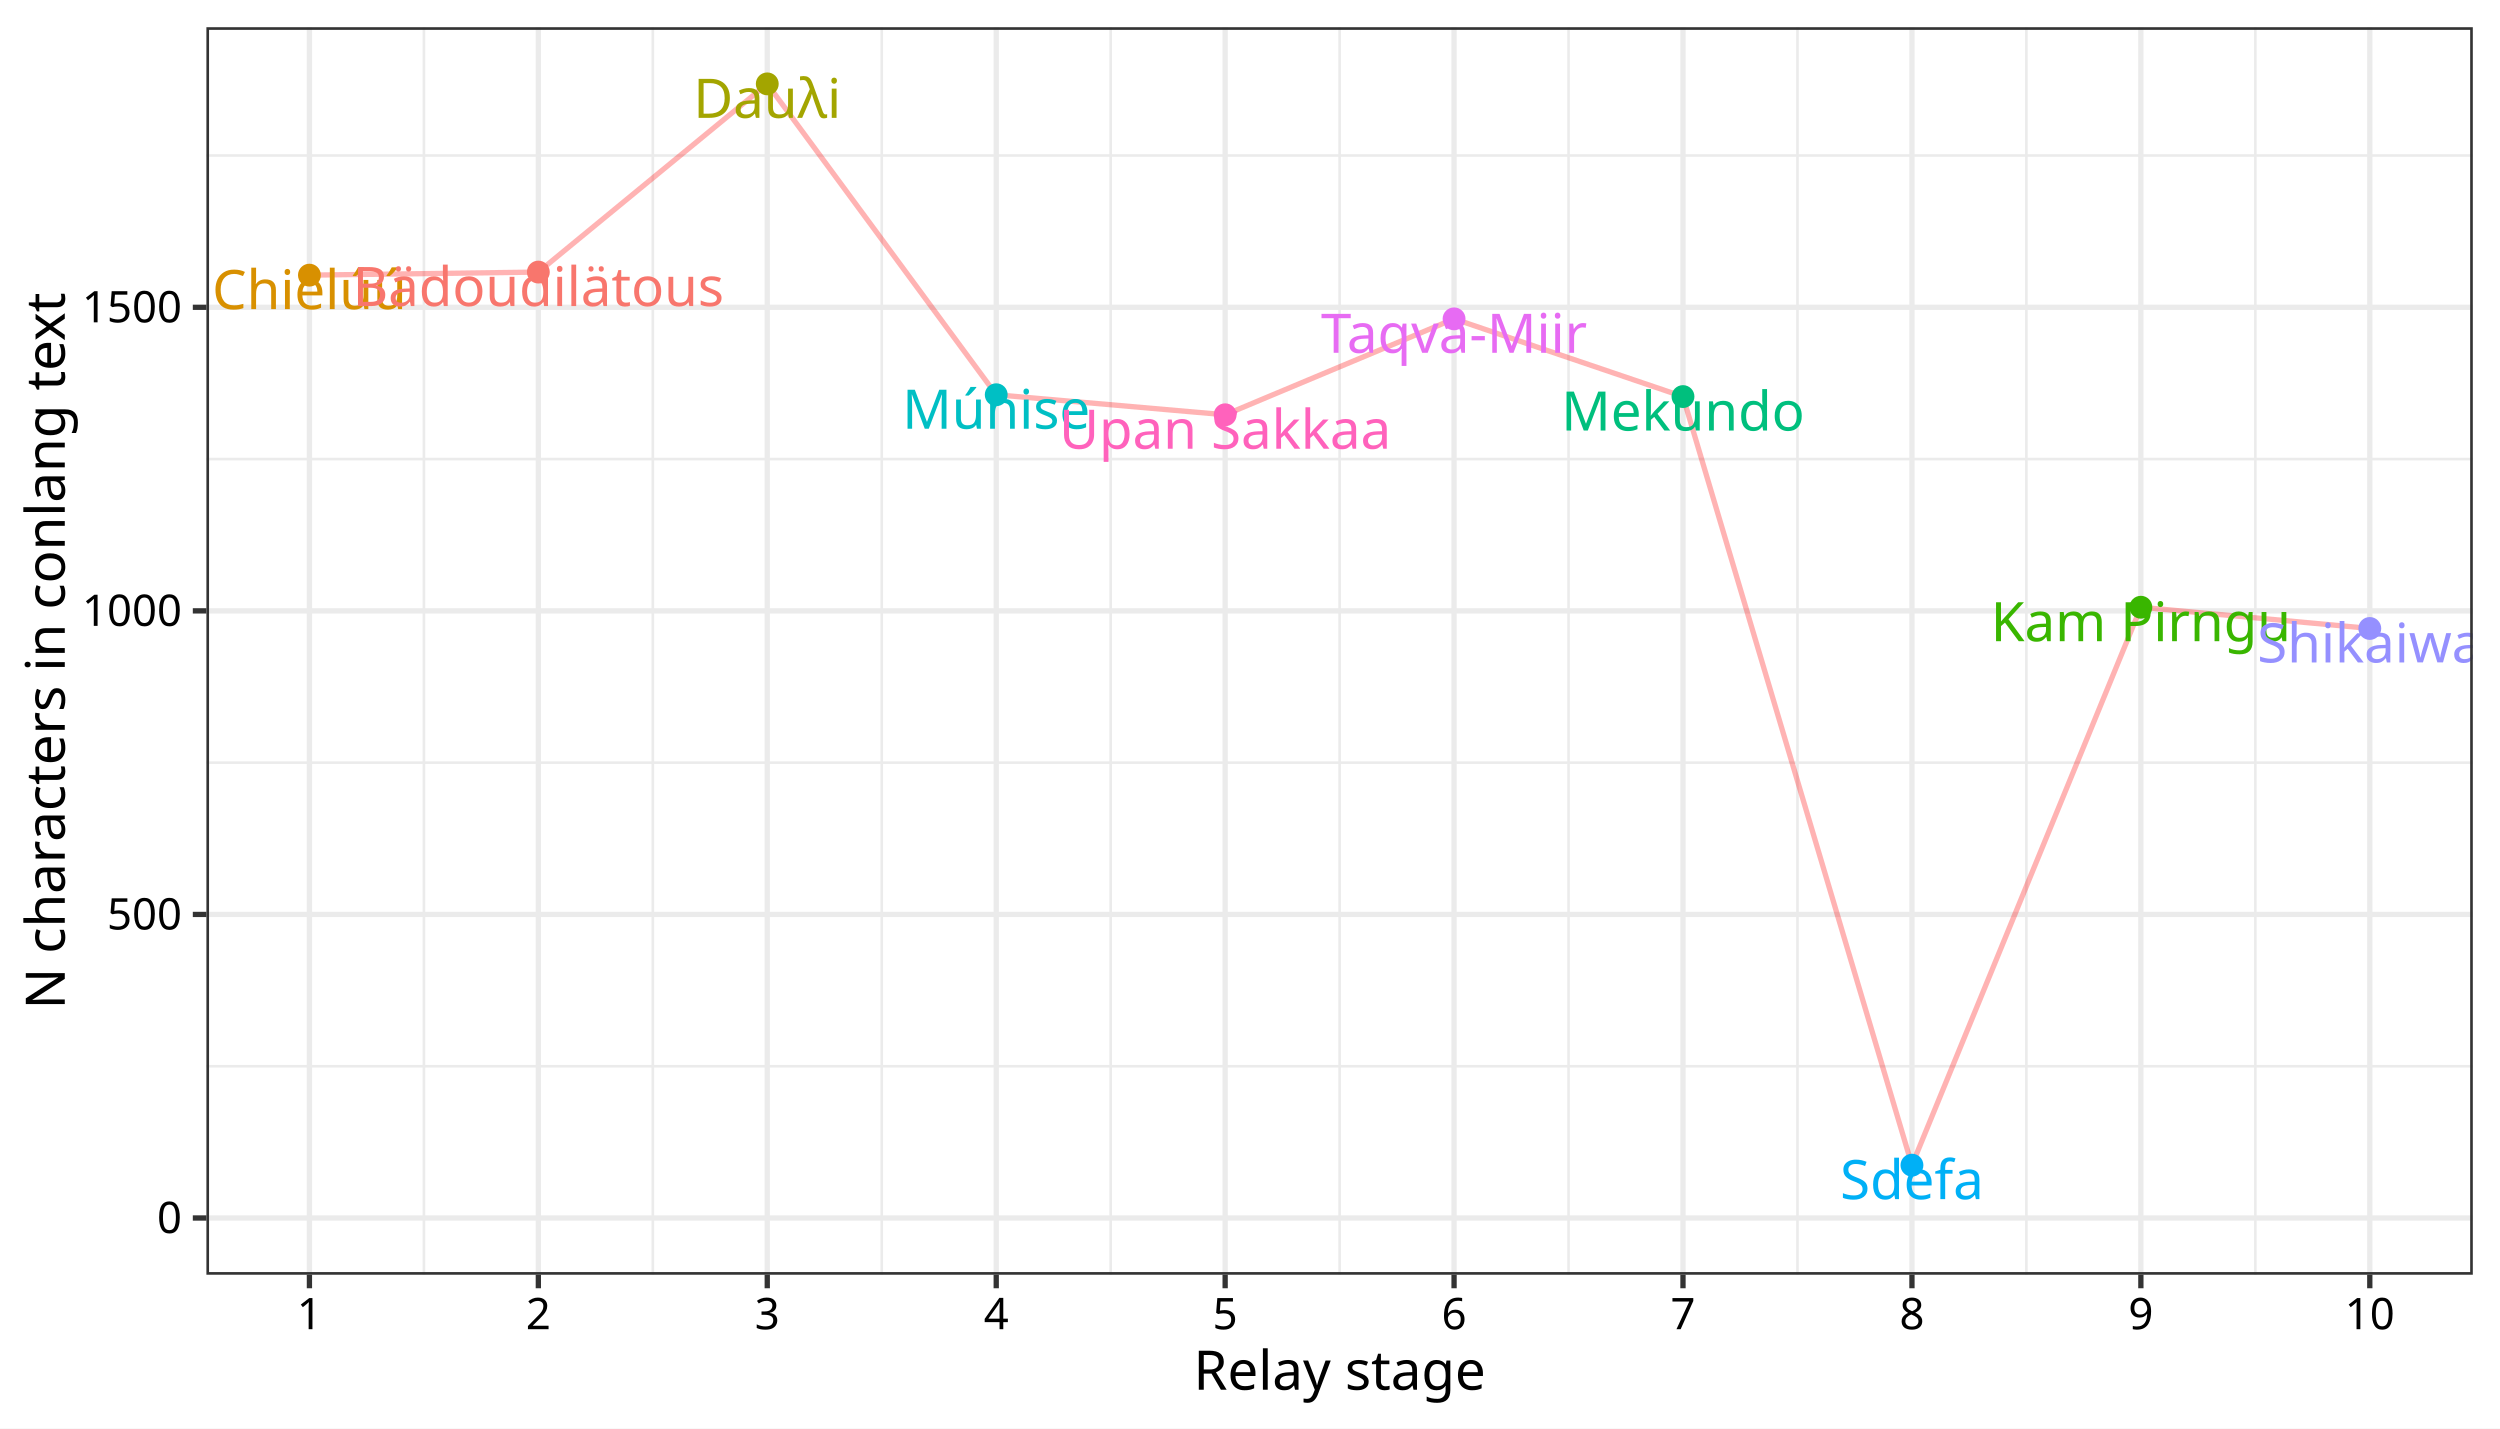
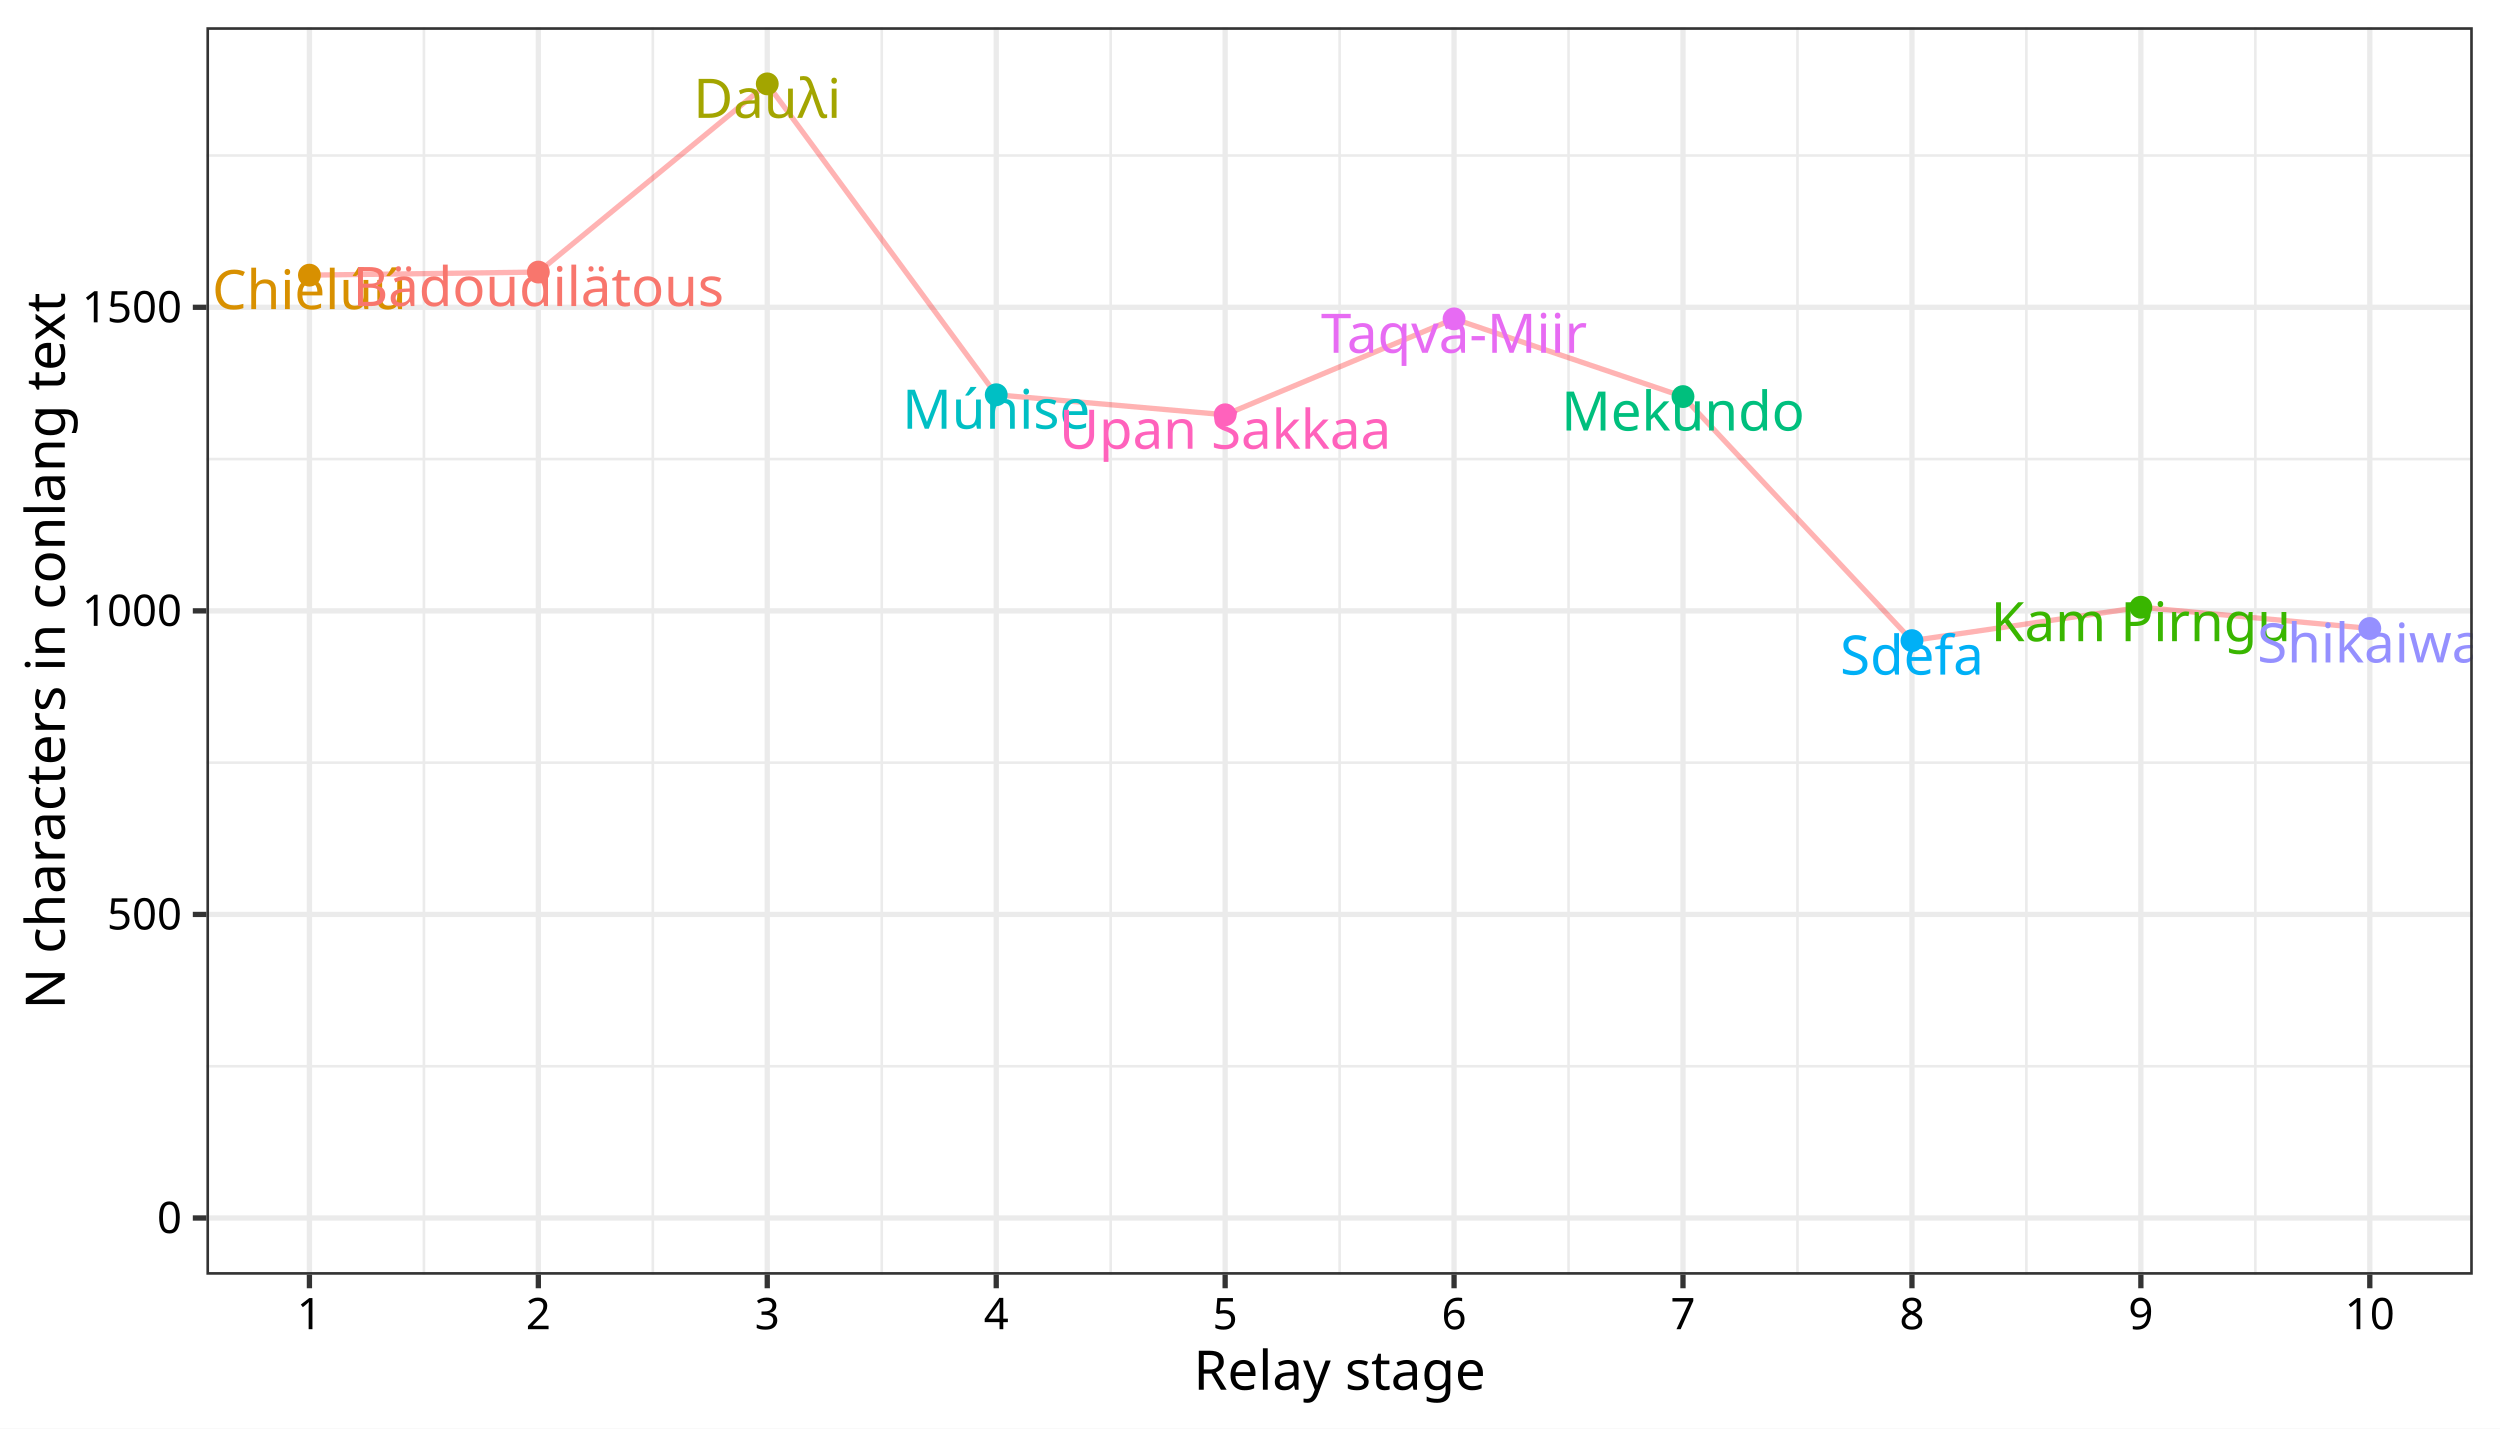
<svg xmlns="http://www.w3.org/2000/svg" width="504.00pt" height="288.00pt" viewBox="0 0 504.00 288.00">
  <g class="svglite">
    <defs>
      <style type="text/css">
    .svglite line, .svglite polyline, .svglite polygon, .svglite path, .svglite rect, .svglite circle {
      fill: none;
      stroke: #000000;
      stroke-linecap: round;
      stroke-linejoin: round;
      stroke-miterlimit: 10.00;
    }
    .svglite text {
      white-space: pre;
    }
    .svglite g.glyphgroup path {
      fill: inherit;
      stroke: none;
    }
  </style>
    </defs>
    <rect width="100%" height="100%" style="stroke: none; fill: none;" />
    <defs>
      <clipPath id="cpMC4wMHw1MDQuMDB8MC4wMHwyODguMDA=">
        <rect x="0.00" y="0.00" width="504.00" height="288.00" />
      </clipPath>
    </defs>
    <g clip-path="url(#cpMC4wMHw1MDQuMDB8MC4wMHwyODguMDA=)">
      <rect x="0.00" y="0.00" width="504.00" height="288.00" style="stroke-width: 1.07; stroke: none; fill: #FFFFFF;" />
    </g>
    <defs>
      <clipPath id="cpNDEuNjF8NDk4LjUyfDUuNDh8MjU2Ljk4">
        <rect x="41.61" y="5.48" width="456.91" height="251.50" />
      </clipPath>
    </defs>
    <g clip-path="url(#cpNDEuNjF8NDk4LjUyfDUuNDh8MjU2Ljk4)">
      <rect x="41.61" y="5.48" width="456.91" height="251.50" style="stroke-width: 1.07; stroke: none; fill: #FFFFFF;" />
      <polyline points="41.61,214.95 498.52,214.95 " style="stroke-width: 0.53; stroke: #EBEBEB; stroke-linecap: butt;" />
      <polyline points="41.61,153.75 498.52,153.75 " style="stroke-width: 0.53; stroke: #EBEBEB; stroke-linecap: butt;" />
      <polyline points="41.61,92.55 498.52,92.55 " style="stroke-width: 0.53; stroke: #EBEBEB; stroke-linecap: butt;" />
      <polyline points="41.61,31.35 498.52,31.35 " style="stroke-width: 0.53; stroke: #EBEBEB; stroke-linecap: butt;" />
      <polyline points="85.46,256.98 85.46,5.48 " style="stroke-width: 0.53; stroke: #EBEBEB; stroke-linecap: butt;" />
      <polyline points="131.61,256.98 131.61,5.48 " style="stroke-width: 0.53; stroke: #EBEBEB; stroke-linecap: butt;" />
      <polyline points="177.76,256.98 177.76,5.48 " style="stroke-width: 0.53; stroke: #EBEBEB; stroke-linecap: butt;" />
      <polyline points="223.91,256.98 223.91,5.48 " style="stroke-width: 0.53; stroke: #EBEBEB; stroke-linecap: butt;" />
      <polyline points="270.07,256.98 270.07,5.48 " style="stroke-width: 0.53; stroke: #EBEBEB; stroke-linecap: butt;" />
      <polyline points="316.22,256.98 316.22,5.48 " style="stroke-width: 0.53; stroke: #EBEBEB; stroke-linecap: butt;" />
      <polyline points="362.37,256.98 362.37,5.48 " style="stroke-width: 0.53; stroke: #EBEBEB; stroke-linecap: butt;" />
      <polyline points="408.52,256.98 408.52,5.48 " style="stroke-width: 0.53; stroke: #EBEBEB; stroke-linecap: butt;" />
      <polyline points="454.68,256.98 454.68,5.48 " style="stroke-width: 0.53; stroke: #EBEBEB; stroke-linecap: butt;" />
      <polyline points="41.61,245.55 498.52,245.55 " style="stroke-width: 1.07; stroke: #EBEBEB; stroke-linecap: butt;" />
      <polyline points="41.61,184.35 498.52,184.35 " style="stroke-width: 1.07; stroke: #EBEBEB; stroke-linecap: butt;" />
      <polyline points="41.61,123.15 498.52,123.15 " style="stroke-width: 1.07; stroke: #EBEBEB; stroke-linecap: butt;" />
      <polyline points="41.61,61.95 498.52,61.95 " style="stroke-width: 1.07; stroke: #EBEBEB; stroke-linecap: butt;" />
      <polyline points="62.38,256.98 62.38,5.48 " style="stroke-width: 1.07; stroke: #EBEBEB; stroke-linecap: butt;" />
      <polyline points="108.53,256.98 108.53,5.48 " style="stroke-width: 1.07; stroke: #EBEBEB; stroke-linecap: butt;" />
      <polyline points="154.68,256.98 154.68,5.48 " style="stroke-width: 1.07; stroke: #EBEBEB; stroke-linecap: butt;" />
      <polyline points="200.84,256.98 200.84,5.48 " style="stroke-width: 1.07; stroke: #EBEBEB; stroke-linecap: butt;" />
      <polyline points="246.99,256.98 246.99,5.48 " style="stroke-width: 1.07; stroke: #EBEBEB; stroke-linecap: butt;" />
      <polyline points="293.14,256.98 293.14,5.48 " style="stroke-width: 1.07; stroke: #EBEBEB; stroke-linecap: butt;" />
      <polyline points="339.29,256.98 339.29,5.48 " style="stroke-width: 1.07; stroke: #EBEBEB; stroke-linecap: butt;" />
      <polyline points="385.45,256.98 385.45,5.48 " style="stroke-width: 1.07; stroke: #EBEBEB; stroke-linecap: butt;" />
      <polyline points="431.60,256.98 431.60,5.48 " style="stroke-width: 1.07; stroke: #EBEBEB; stroke-linecap: butt;" />
      <polyline points="477.75,256.98 477.75,5.48 " style="stroke-width: 1.07; stroke: #EBEBEB; stroke-linecap: butt;" />
-       <polyline points="62.38,55.47 108.53,54.85 154.68,16.91 200.84,79.58 246.99,83.62 293.14,64.28 339.29,79.95 385.45,234.90 431.60,122.42 477.75,126.70 " style="stroke-width: 1.07; stroke: #FF0000; stroke-opacity: 0.30; stroke-linecap: butt;" />
+       <polyline points="62.38,55.47 108.53,54.85 154.68,16.91 200.84,79.58 246.99,83.62 293.14,64.28 339.29,79.95 385.45,129.15 431.60,122.42 477.75,126.70 " style="stroke-width: 1.07; stroke: #FF0000; stroke-opacity: 0.30; stroke-linecap: butt;" />
      <circle cx="62.38" cy="55.47" r="1.95" style="stroke-width: 0.71; stroke: #D89000; fill: #D89000;" />
      <circle cx="108.53" cy="54.85" r="1.95" style="stroke-width: 0.71; stroke: #F8766D; fill: #F8766D;" />
      <circle cx="154.68" cy="16.91" r="1.95" style="stroke-width: 0.71; stroke: #A3A500; fill: #A3A500;" />
      <circle cx="200.84" cy="79.58" r="1.95" style="stroke-width: 0.71; stroke: #00BFC4; fill: #00BFC4;" />
      <circle cx="246.99" cy="83.62" r="1.95" style="stroke-width: 0.71; stroke: #FF62BC; fill: #FF62BC;" />
      <circle cx="293.14" cy="64.28" r="1.95" style="stroke-width: 0.71; stroke: #E76BF3; fill: #E76BF3;" />
      <circle cx="339.29" cy="79.95" r="1.95" style="stroke-width: 0.71; stroke: #00BF7D; fill: #00BF7D;" />
-       <circle cx="385.45" cy="234.90" r="1.95" style="stroke-width: 0.71; stroke: #00B0F6; fill: #00B0F6;" />
+       <circle cx="385.45" cy="129.15" r="1.95" style="stroke-width: 0.71; stroke: #00B0F6; fill: #00B0F6;" />
      <circle cx="431.60" cy="122.42" r="1.95" style="stroke-width: 0.71; stroke: #39B600; fill: #39B600;" />
      <circle cx="477.75" cy="126.70" r="1.95" style="stroke-width: 0.71; stroke: #9590FF; fill: #9590FF;" />
      <text x="62.38" y="62.32" text-anchor="middle" style="font-size: 11.00px;fill: #D89000; font-family: &quot;Fira Sans&quot;;" textLength="37.64px" lengthAdjust="spacingAndGlyphs">Chielúú</text>
      <text x="108.53" y="61.70" text-anchor="middle" style="font-size: 11.00px;fill: #F8766D; font-family: &quot;Fira Sans&quot;;" textLength="72.67px" lengthAdjust="spacingAndGlyphs">Bädoudilätous</text>
      <text x="154.68" y="23.76" text-anchor="middle" style="font-size: 11.00px;fill: #A3A500; font-family: &quot;Fira Sans&quot;;" textLength="30.78px" lengthAdjust="spacingAndGlyphs">Dauλi </text>
      <text x="200.84" y="86.43" text-anchor="middle" style="font-size: 11.00px;fill: #00BFC4; font-family: &quot;Fira Sans&quot;;" textLength="35.67px" lengthAdjust="spacingAndGlyphs">Múnise</text>
      <text x="246.99" y="90.47" text-anchor="middle" style="font-size: 11.00px;fill: #FF62BC; font-family: &quot;Fira Sans&quot;;" textLength="64.03px" lengthAdjust="spacingAndGlyphs">Upan Sakkaa</text>
      <text x="293.14" y="71.13" text-anchor="middle" style="font-size: 11.00px;fill: #E76BF3; font-family: &quot;Fira Sans&quot;;" textLength="52.28px" lengthAdjust="spacingAndGlyphs">Taqva-Miir</text>
      <text x="339.29" y="86.80" text-anchor="middle" style="font-size: 11.00px;fill: #00BF7D; font-family: &quot;Fira Sans&quot;;" textLength="45.97px" lengthAdjust="spacingAndGlyphs">Mekundo</text>
-       <text x="385.45" y="241.75" text-anchor="middle" style="font-size: 11.00px;fill: #00B0F6; font-family: &quot;Fira Sans&quot;;" textLength="28.02px" lengthAdjust="spacingAndGlyphs">Sdefa</text>
+       <text x="385.45" y="136.00" text-anchor="middle" style="font-size: 11.00px;fill: #00B0F6; font-family: &quot;Fira Sans&quot;;" textLength="28.02px" lengthAdjust="spacingAndGlyphs">Sdefa</text>
      <text x="431.60" y="129.27" text-anchor="middle" style="font-size: 11.00px;fill: #39B600; font-family: &quot;Fira Sans&quot;;" textLength="56.95px" lengthAdjust="spacingAndGlyphs">Kam Pirngu</text>
      <text x="477.75" y="133.55" text-anchor="middle" style="font-size: 11.00px;fill: #9590FF; font-family: &quot;Fira Sans&quot;;" textLength="43.86px" lengthAdjust="spacingAndGlyphs">Shikaiwa</text>
      <rect x="41.61" y="5.48" width="456.91" height="251.50" style="stroke-width: 1.07; stroke: #333333;" />
    </g>
    <g clip-path="url(#cpMC4wMHw1MDQuMDB8MC4wMHwyODguMDA=)">
      <text x="36.68" y="248.58" text-anchor="end" style="font-size: 8.80px; font-family: &quot;Fira Sans&quot;;" textLength="4.91px" lengthAdjust="spacingAndGlyphs">0</text>
      <text x="36.68" y="187.38" text-anchor="end" style="font-size: 8.80px; font-family: &quot;Fira Sans&quot;;" textLength="14.22px" lengthAdjust="spacingAndGlyphs">500</text>
      <text x="36.68" y="126.18" text-anchor="end" style="font-size: 8.80px; font-family: &quot;Fira Sans&quot;;" textLength="18.53px" lengthAdjust="spacingAndGlyphs">1000</text>
      <text x="36.68" y="64.98" text-anchor="end" style="font-size: 8.80px; font-family: &quot;Fira Sans&quot;;" textLength="18.03px" lengthAdjust="spacingAndGlyphs">1500</text>
      <polyline points="38.87,245.55 41.61,245.55 " style="stroke-width: 1.07; stroke: #333333; stroke-linecap: butt;" />
      <polyline points="38.87,184.35 41.61,184.35 " style="stroke-width: 1.07; stroke: #333333; stroke-linecap: butt;" />
      <polyline points="38.87,123.15 41.61,123.15 " style="stroke-width: 1.07; stroke: #333333; stroke-linecap: butt;" />
      <polyline points="38.87,61.95 41.61,61.95 " style="stroke-width: 1.07; stroke: #333333; stroke-linecap: butt;" />
      <polyline points="62.38,259.72 62.38,256.98 " style="stroke-width: 1.07; stroke: #333333; stroke-linecap: butt;" />
      <polyline points="108.53,259.72 108.53,256.98 " style="stroke-width: 1.07; stroke: #333333; stroke-linecap: butt;" />
      <polyline points="154.68,259.72 154.68,256.98 " style="stroke-width: 1.07; stroke: #333333; stroke-linecap: butt;" />
      <polyline points="200.84,259.72 200.84,256.98 " style="stroke-width: 1.07; stroke: #333333; stroke-linecap: butt;" />
      <polyline points="246.99,259.72 246.99,256.98 " style="stroke-width: 1.07; stroke: #333333; stroke-linecap: butt;" />
      <polyline points="293.14,259.72 293.14,256.98 " style="stroke-width: 1.07; stroke: #333333; stroke-linecap: butt;" />
      <polyline points="339.29,259.72 339.29,256.98 " style="stroke-width: 1.07; stroke: #333333; stroke-linecap: butt;" />
      <polyline points="385.45,259.72 385.45,256.98 " style="stroke-width: 1.07; stroke: #333333; stroke-linecap: butt;" />
      <polyline points="431.60,259.72 431.60,256.98 " style="stroke-width: 1.07; stroke: #333333; stroke-linecap: butt;" />
      <polyline points="477.75,259.72 477.75,256.98 " style="stroke-width: 1.07; stroke: #333333; stroke-linecap: butt;" />
      <text x="62.38" y="267.97" text-anchor="middle" style="font-size: 8.80px; font-family: &quot;Fira Sans&quot;;" textLength="3.81px" lengthAdjust="spacingAndGlyphs">1</text>
      <text x="108.53" y="267.97" text-anchor="middle" style="font-size: 8.80px; font-family: &quot;Fira Sans&quot;;" textLength="4.36px" lengthAdjust="spacingAndGlyphs">2</text>
      <text x="154.68" y="267.97" text-anchor="middle" style="font-size: 8.80px; font-family: &quot;Fira Sans&quot;;" textLength="4.39px" lengthAdjust="spacingAndGlyphs">3</text>
      <text x="200.84" y="267.97" text-anchor="middle" style="font-size: 8.80px; font-family: &quot;Fira Sans&quot;;" textLength="4.69px" lengthAdjust="spacingAndGlyphs">4</text>
      <text x="246.99" y="267.97" text-anchor="middle" style="font-size: 8.80px; font-family: &quot;Fira Sans&quot;;" textLength="4.41px" lengthAdjust="spacingAndGlyphs">5</text>
      <text x="293.14" y="267.97" text-anchor="middle" style="font-size: 8.80px; font-family: &quot;Fira Sans&quot;;" textLength="4.69px" lengthAdjust="spacingAndGlyphs">6</text>
      <text x="339.29" y="267.97" text-anchor="middle" style="font-size: 8.80px; font-family: &quot;Fira Sans&quot;;" textLength="3.91px" lengthAdjust="spacingAndGlyphs">7</text>
      <text x="385.45" y="267.97" text-anchor="middle" style="font-size: 8.80px; font-family: &quot;Fira Sans&quot;;" textLength="4.84px" lengthAdjust="spacingAndGlyphs">8</text>
      <text x="431.60" y="267.97" text-anchor="middle" style="font-size: 8.80px; font-family: &quot;Fira Sans&quot;;" textLength="4.62px" lengthAdjust="spacingAndGlyphs">9</text>
      <text x="477.75" y="267.97" text-anchor="middle" style="font-size: 8.80px; font-family: &quot;Fira Sans&quot;;" textLength="8.72px" lengthAdjust="spacingAndGlyphs">10</text>
      <text x="270.07" y="280.17" text-anchor="middle" style="font-size: 11.00px; font-family: &quot;Fira Sans&quot;;" textLength="56.23px" lengthAdjust="spacingAndGlyphs">Relay stage</text>
      <text transform="translate(13.06,131.23) rotate(-90)" text-anchor="middle" style="font-size: 11.00px; font-family: &quot;Fira Sans&quot;;" textLength="138.83px" lengthAdjust="spacingAndGlyphs">N characters in conlang text</text>
    </g>
  </g>
</svg>
